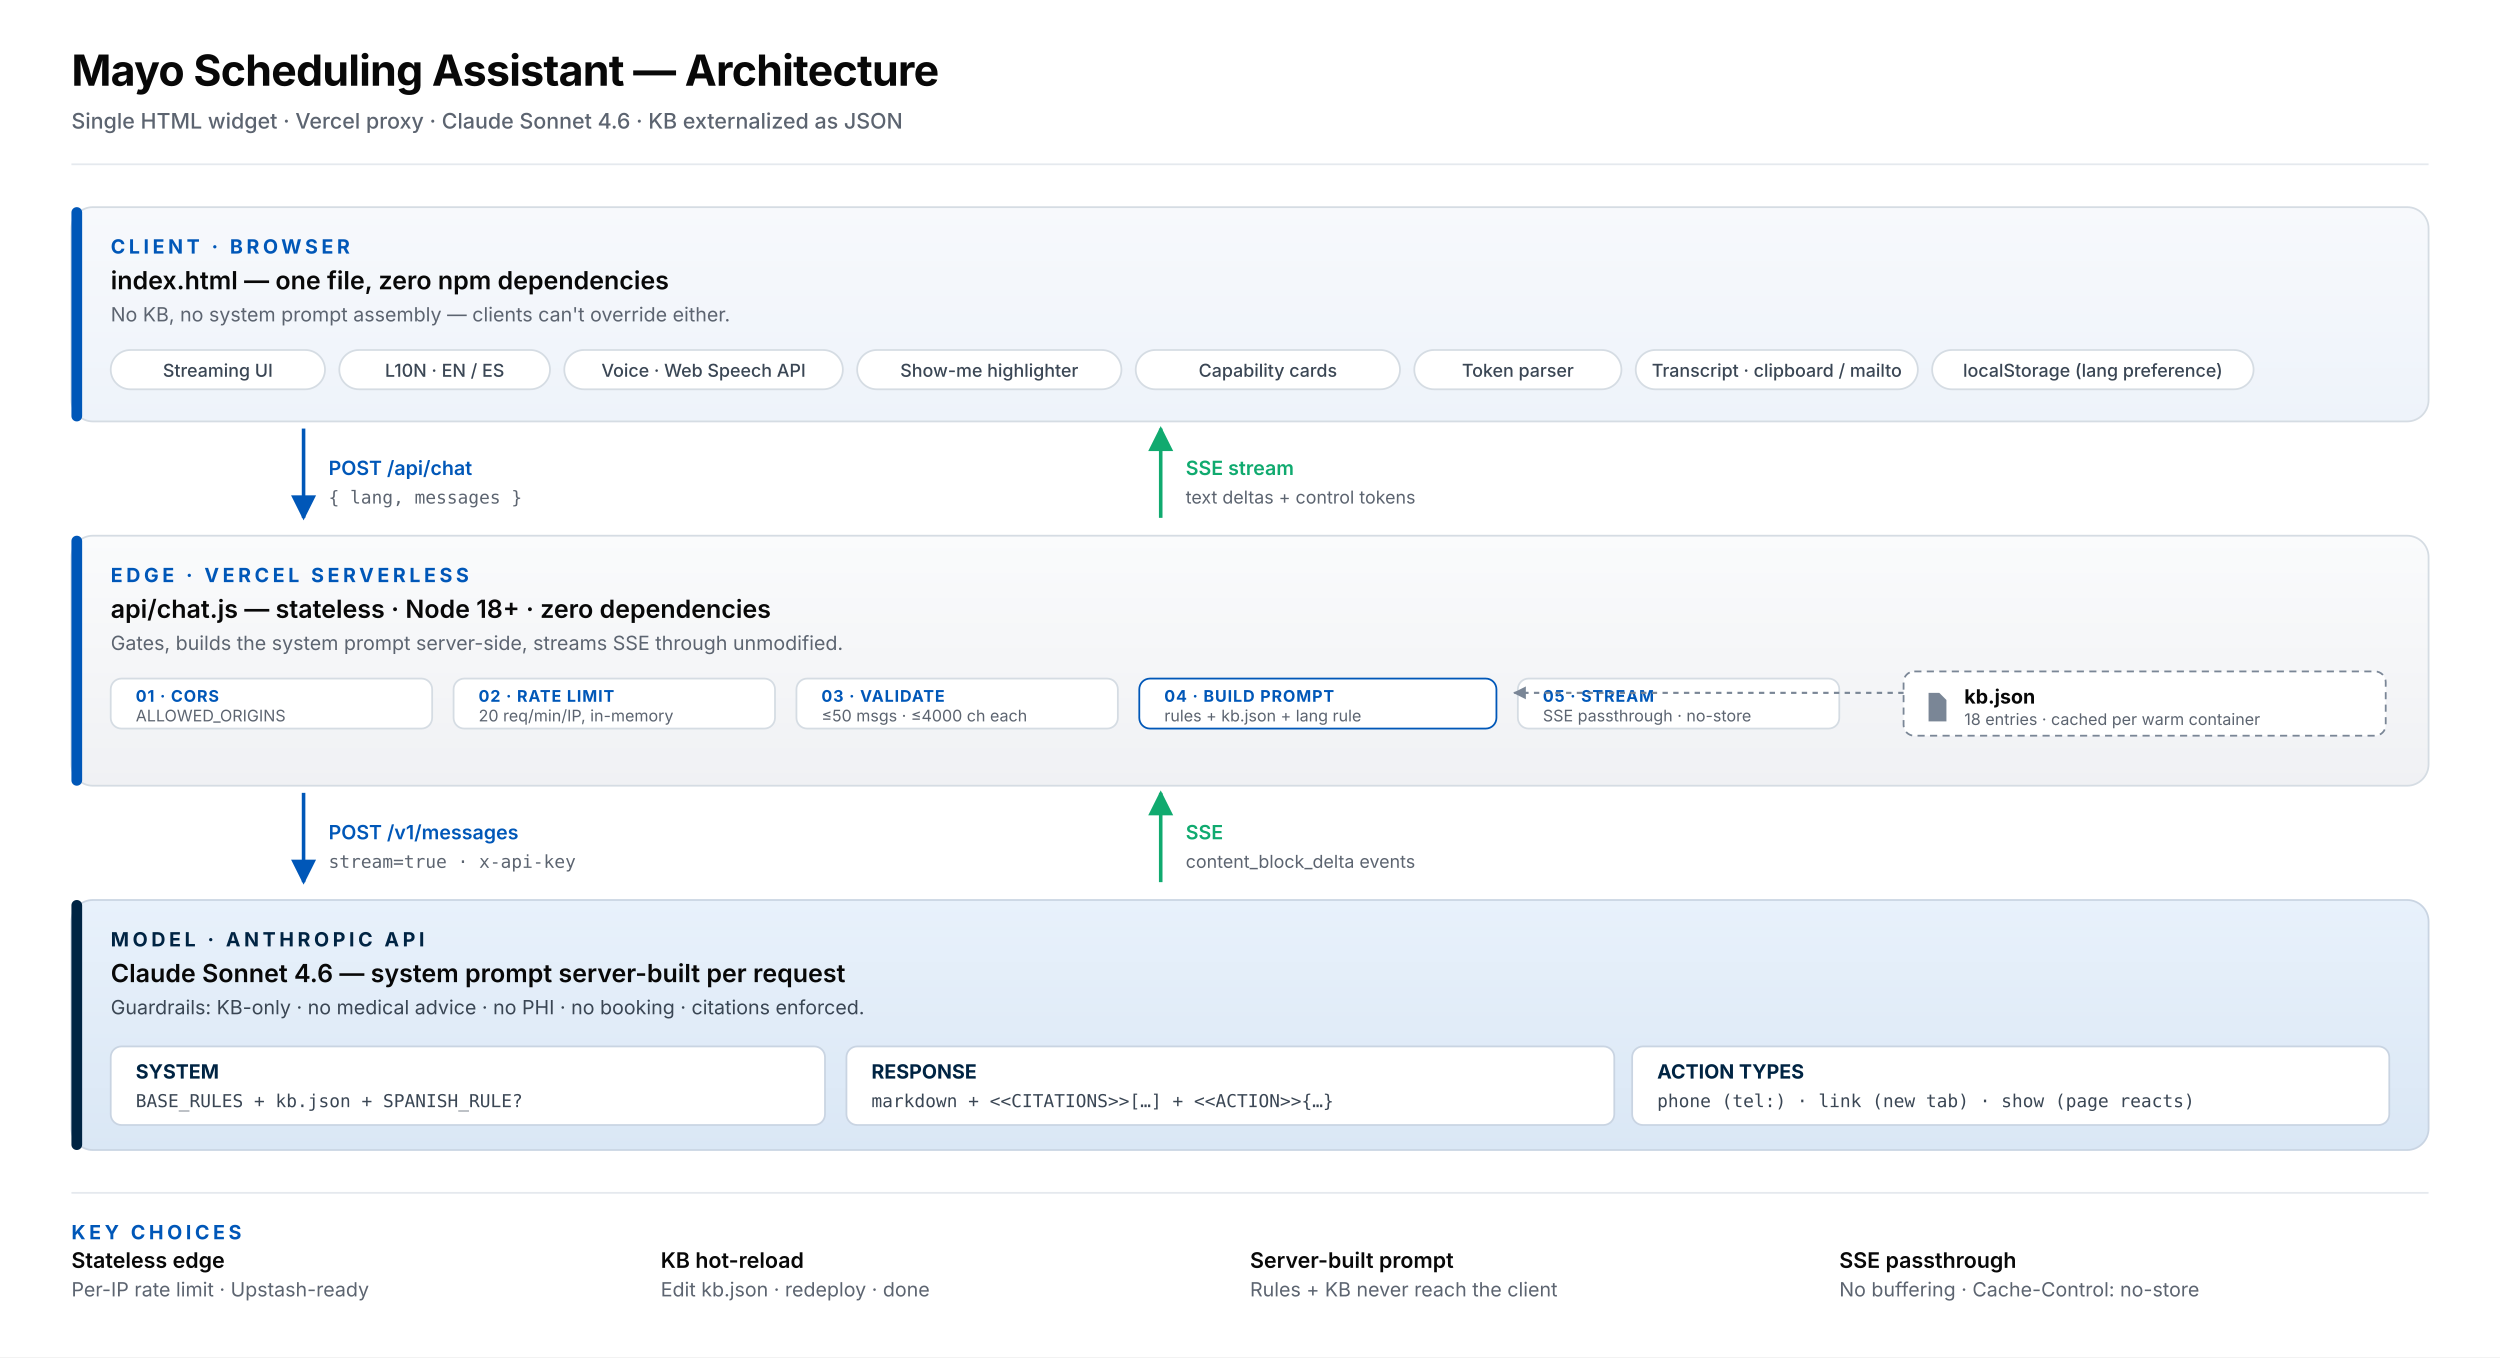
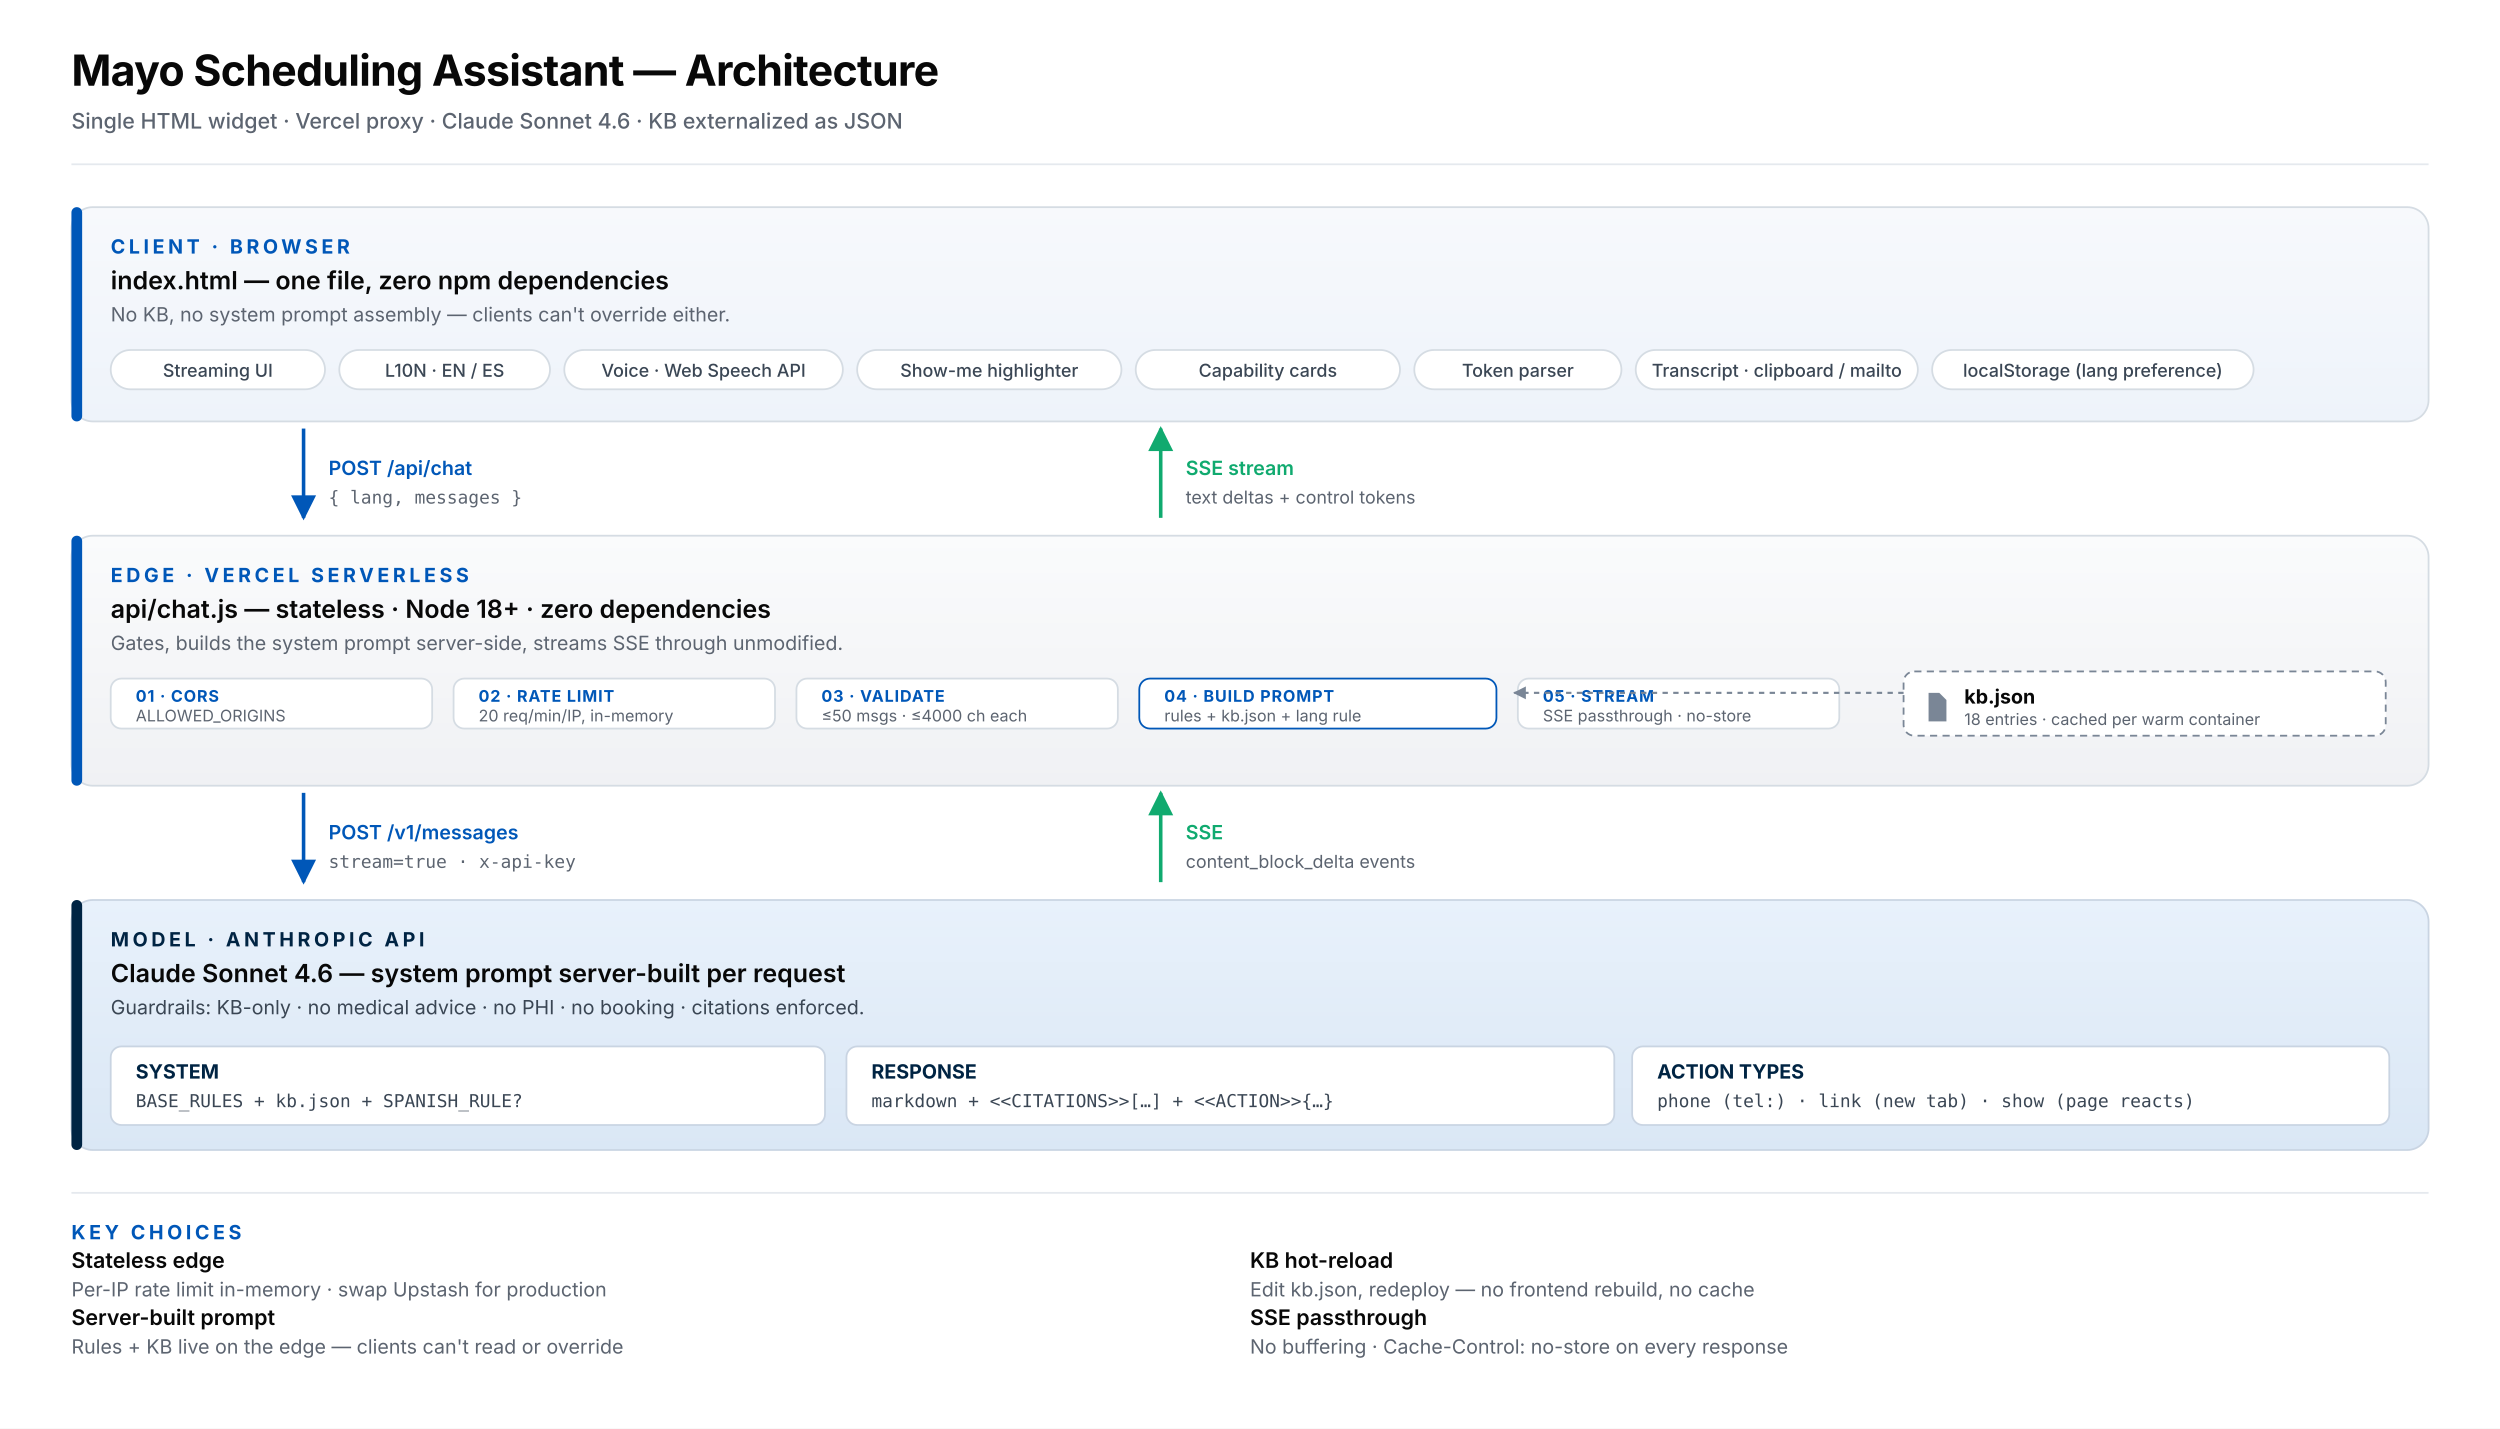
- <svg xmlns="http://www.w3.org/2000/svg" viewBox="0 0 1400 760" font-family="Inter, -apple-system, BlinkMacSystemFont, 'Segoe UI', sans-serif" role="img" aria-label="Mayo Scheduling Assistant — system architecture for engineers">
+ <svg xmlns="http://www.w3.org/2000/svg" viewBox="0 0 1400 800" font-family="Inter, -apple-system, BlinkMacSystemFont, 'Segoe UI', sans-serif" role="img" aria-label="Mayo Scheduling Assistant — system architecture for engineers">
  <defs>
    <linearGradient id="bgClient" x1="0" y1="0" x2="0" y2="1">
      <stop offset="0%" stop-color="#F7F9FC" />
      <stop offset="100%" stop-color="#EEF3FA" />
    </linearGradient>
    <linearGradient id="bgEdge3" x1="0" y1="0" x2="0" y2="1">
      <stop offset="0%" stop-color="#FAFBFC" />
      <stop offset="100%" stop-color="#F0F1F4" />
    </linearGradient>
    <linearGradient id="bgModel3" x1="0" y1="0" x2="0" y2="1">
      <stop offset="0%" stop-color="#E8F1FB" />
      <stop offset="100%" stop-color="#DAE7F5" />
    </linearGradient>
    <marker id="archArr" viewBox="0 0 10 10" refX="9" refY="5" markerWidth="7" markerHeight="7" orient="auto-start-reverse">
      <path d="M0 0 L10 5 L0 10 Z" fill="#0057B8" />
    </marker>
    <marker id="archArrGreen" viewBox="0 0 10 10" refX="9" refY="5" markerWidth="7" markerHeight="7" orient="auto-start-reverse">
      <path d="M0 0 L10 5 L0 10 Z" fill="#10AA6F" />
    </marker>
    <marker id="archArrDash" viewBox="0 0 10 10" refX="9" refY="5" markerWidth="6" markerHeight="6" orient="auto-start-reverse">
      <path d="M0 0 L10 5 L0 10 Z" fill="#7A8696" />
    </marker>
  </defs>
-   <rect width="1400" height="760" fill="#FFFFFF" />
+   <rect width="1400" height="800" fill="#FFFFFF" />
  <text x="40" y="48" font-size="24" font-weight="700" fill="#080808" letter-spacing="-0.4">Mayo Scheduling Assistant — Architecture</text>
  <text x="40" y="72" font-size="12" font-weight="500" fill="#5C6470">Single HTML widget · Vercel proxy · Claude Sonnet 4.6 · KB externalized as JSON</text>
  <line x1="40" y1="92" x2="1360" y2="92" stroke="#E5E9EE" />
  <g transform="translate(40,116)">
    <rect width="1320" height="120" rx="12" fill="url(#bgClient)" stroke="#D5DCE3" />
    <rect x="0" y="0" width="6" height="120" fill="#0057B8" rx="3" />
    <text x="22" y="26" font-size="11" font-weight="700" fill="#0057B8" letter-spacing="2">CLIENT · BROWSER</text>
    <text x="22" y="46" font-size="14" font-weight="600" fill="#080808">index.html — one file, zero npm dependencies</text>
    <text x="22" y="64" font-size="11" fill="#5C6470">No KB, no system prompt assembly — clients can't override either.</text>
    <g transform="translate(22,80)">
      <rect width="120" height="22" rx="11" fill="white" stroke="#D5DCE3" />
      <text x="60" y="15" text-anchor="middle" font-size="10" font-weight="500" fill="#3A4654">Streaming UI</text>
      <rect x="128" y="0" width="118" height="22" rx="11" fill="white" stroke="#D5DCE3" />
      <text x="187" y="15" text-anchor="middle" font-size="10" font-weight="500" fill="#3A4654">L10N · EN / ES</text>
      <rect x="254" y="0" width="156" height="22" rx="11" fill="white" stroke="#D5DCE3" />
      <text x="332" y="15" text-anchor="middle" font-size="10" font-weight="500" fill="#3A4654">Voice · Web Speech API</text>
      <rect x="418" y="0" width="148" height="22" rx="11" fill="white" stroke="#D5DCE3" />
      <text x="492" y="15" text-anchor="middle" font-size="10" font-weight="500" fill="#3A4654">Show-me highlighter</text>
      <rect x="574" y="0" width="148" height="22" rx="11" fill="white" stroke="#D5DCE3" />
      <text x="648" y="15" text-anchor="middle" font-size="10" font-weight="500" fill="#3A4654">Capability cards</text>
      <rect x="730" y="0" width="116" height="22" rx="11" fill="white" stroke="#D5DCE3" />
      <text x="788" y="15" text-anchor="middle" font-size="10" font-weight="500" fill="#3A4654">Token parser</text>
      <rect x="854" y="0" width="158" height="22" rx="11" fill="white" stroke="#D5DCE3" />
      <text x="933" y="15" text-anchor="middle" font-size="10" font-weight="500" fill="#3A4654">Transcript · clipboard / mailto</text>
      <rect x="1020" y="0" width="180" height="22" rx="11" fill="white" stroke="#D5DCE3" />
      <text x="1110" y="15" text-anchor="middle" font-size="10" font-weight="500" fill="#3A4654">localStorage (lang preference)</text>
    </g>
  </g>
  <g>
    <path d="M170 240 V 290" stroke="#0057B8" stroke-width="2" fill="none" marker-end="url(#archArr)" />
    <text x="184" y="266" font-size="11" font-weight="600" fill="#0057B8">POST /api/chat</text>
    <text x="184" y="282" font-size="10" font-family="ui-monospace, SFMono-Regular, monospace" fill="#5C6470">{ lang, messages }</text>
    <path d="M650 290 V 240" stroke="#10AA6F" stroke-width="2" fill="none" marker-end="url(#archArrGreen)" />
    <text x="664" y="266" font-size="11" font-weight="600" fill="#10AA6F">SSE stream</text>
    <text x="664" y="282" font-size="10" fill="#5C6470">text deltas + control tokens</text>
  </g>
  <g transform="translate(40,300)">
    <rect width="1320" height="140" rx="12" fill="url(#bgEdge3)" stroke="#D5DCE3" />
    <rect x="0" y="0" width="6" height="140" fill="#0057B8" rx="3" />
    <text x="22" y="26" font-size="11" font-weight="700" fill="#0057B8" letter-spacing="2">EDGE · VERCEL SERVERLESS</text>
    <text x="22" y="46" font-size="14" font-weight="600" fill="#080808">api/chat.js — stateless · Node 18+ · zero dependencies</text>
    <text x="22" y="64" font-size="11" fill="#5C6470">Gates, builds the system prompt server-side, streams SSE through unmodified.</text>
    <g transform="translate(22,80)">
      <rect width="180" height="28" rx="6" fill="white" stroke="#D5DCE3" />
      <text x="14" y="13" font-size="9" font-weight="700" fill="#0057B8" letter-spacing="0.5">01 · CORS</text>
      <text x="14" y="24" font-size="9" fill="#5C6470">ALLOWED_ORIGINS</text>
      <rect x="192" y="0" width="180" height="28" rx="6" fill="white" stroke="#D5DCE3" />
      <text x="206" y="13" font-size="9" font-weight="700" fill="#0057B8" letter-spacing="0.5">02 · RATE LIMIT</text>
      <text x="206" y="24" font-size="9" fill="#5C6470">20 req/min/IP, in-memory</text>
      <rect x="384" y="0" width="180" height="28" rx="6" fill="white" stroke="#D5DCE3" />
      <text x="398" y="13" font-size="9" font-weight="700" fill="#0057B8" letter-spacing="0.5">03 · VALIDATE</text>
      <text x="398" y="24" font-size="9" fill="#5C6470">≤50 msgs · ≤4000 ch each</text>
      <rect x="576" y="0" width="200" height="28" rx="6" fill="white" stroke="#0057B8" />
      <text x="590" y="13" font-size="9" font-weight="700" fill="#0057B8" letter-spacing="0.5">04 · BUILD PROMPT</text>
      <text x="590" y="24" font-size="9" fill="#5C6470">rules + kb.json + lang rule</text>
      <rect x="788" y="0" width="180" height="28" rx="6" fill="white" stroke="#D5DCE3" />
      <text x="802" y="13" font-size="9" font-weight="700" fill="#0057B8" letter-spacing="0.5">05 · STREAM</text>
      <text x="802" y="24" font-size="9" fill="#5C6470">SSE passthrough · no-store</text>
      <g transform="translate(1004,-4)">
        <rect width="270" height="36" rx="6" fill="white" stroke="#7A8696" stroke-dasharray="4 3" />
        <path d="M14 12 L20 12 L24 16 L24 28 L14 28 Z" fill="#7A8696" />
        <text x="34" y="18" font-size="11" font-weight="700" fill="#080808">kb.json</text>
        <text x="34" y="30" font-size="9" fill="#5C6470">18 entries · cached per warm container</text>
      </g>
      <path d="M1004 8 H 786" stroke="#7A8696" stroke-width="1.2" stroke-dasharray="3 3" fill="none" marker-end="url(#archArrDash)" />
    </g>
  </g>
  <g>
    <path d="M170 444 V 494" stroke="#0057B8" stroke-width="2" fill="none" marker-end="url(#archArr)" />
    <text x="184" y="470" font-size="11" font-weight="600" fill="#0057B8">POST /v1/messages</text>
    <text x="184" y="486" font-size="10" font-family="ui-monospace, SFMono-Regular, monospace" fill="#5C6470">stream=true · x-api-key</text>
    <path d="M650 494 V 444" stroke="#10AA6F" stroke-width="2" fill="none" marker-end="url(#archArrGreen)" />
    <text x="664" y="470" font-size="11" font-weight="600" fill="#10AA6F">SSE</text>
    <text x="664" y="486" font-size="10" fill="#5C6470">content_block_delta events</text>
  </g>
  <g transform="translate(40,504)">
    <rect width="1320" height="140" rx="12" fill="url(#bgModel3)" stroke="#C9D4E2" />
    <rect x="0" y="0" width="6" height="140" fill="#002443" rx="3" />
    <text x="22" y="26" font-size="11" font-weight="700" fill="#002443" letter-spacing="2">MODEL · ANTHROPIC API</text>
    <text x="22" y="46" font-size="14" font-weight="600" fill="#080808">Claude Sonnet 4.6 — system prompt server-built per request</text>
    <text x="22" y="64" font-size="11" fill="#3A4654">Guardrails: KB-only · no medical advice · no PHI · no booking · citations enforced.</text>
    <g transform="translate(22,82)" font-family="ui-monospace, SFMono-Regular, monospace">
      <rect width="400" height="44" rx="6" fill="white" stroke="#C9D4E2" />
      <text x="14" y="18" font-size="11" font-weight="700" fill="#002443" font-family="Inter">SYSTEM</text>
      <text x="14" y="34" font-size="10" fill="#3A4654">BASE_RULES + kb.json + SPANISH_RULE?</text>
      <rect x="412" y="0" width="430" height="44" rx="6" fill="white" stroke="#C9D4E2" />
      <text x="426" y="18" font-size="11" font-weight="700" fill="#002443" font-family="Inter">RESPONSE</text>
      <text x="426" y="34" font-size="10" fill="#3A4654">markdown + &lt;&lt;CITATIONS&gt;&gt;[…] + &lt;&lt;ACTION&gt;&gt;{…}</text>
      <rect x="852" y="0" width="424" height="44" rx="6" fill="white" stroke="#C9D4E2" />
      <text x="866" y="18" font-size="11" font-weight="700" fill="#002443" font-family="Inter">ACTION TYPES</text>
      <text x="866" y="34" font-size="10" fill="#3A4654">phone (tel:) · link (new tab) · show (page reacts)</text>
    </g>
  </g>
  <line x1="40" y1="668" x2="1360" y2="668" stroke="#E5E9EE" />
  <text x="40" y="694" font-size="11" font-weight="700" fill="#0057B8" letter-spacing="2">KEY CHOICES</text>
  <g transform="translate(40,710)">
    <text x="0" y="0" font-size="12" font-weight="600" fill="#080808">Stateless edge</text>
-     <text x="0" y="16" font-size="11" fill="#5C6470">Per-IP rate limit · Upstash-ready</text>
-   </g>
-   <g transform="translate(370,710)">
-     <text x="0" y="0" font-size="12" font-weight="600" fill="#080808">KB hot-reload</text>
-     <text x="0" y="16" font-size="11" fill="#5C6470">Edit kb.json · redeploy · done</text>
+     <text x="0" y="16" font-size="11" fill="#5C6470">Per-IP rate limit in-memory · swap Upstash for production</text>
  </g>
  <g transform="translate(700,710)">
+     <text x="0" y="0" font-size="12" font-weight="600" fill="#080808">KB hot-reload</text>
+     <text x="0" y="16" font-size="11" fill="#5C6470">Edit kb.json, redeploy — no frontend rebuild, no cache</text>
+   </g>
+   <g transform="translate(40,742)">
    <text x="0" y="0" font-size="12" font-weight="600" fill="#080808">Server-built prompt</text>
-     <text x="0" y="16" font-size="11" fill="#5C6470">Rules + KB never reach the client</text>
+     <text x="0" y="16" font-size="11" fill="#5C6470">Rules + KB live on the edge — clients can't read or override</text>
  </g>
-   <g transform="translate(1030,710)">
+   <g transform="translate(700,742)">
    <text x="0" y="0" font-size="12" font-weight="600" fill="#080808">SSE passthrough</text>
-     <text x="0" y="16" font-size="11" fill="#5C6470">No buffering · Cache-Control: no-store</text>
+     <text x="0" y="16" font-size="11" fill="#5C6470">No buffering · Cache-Control: no-store on every response</text>
  </g>
</svg>
